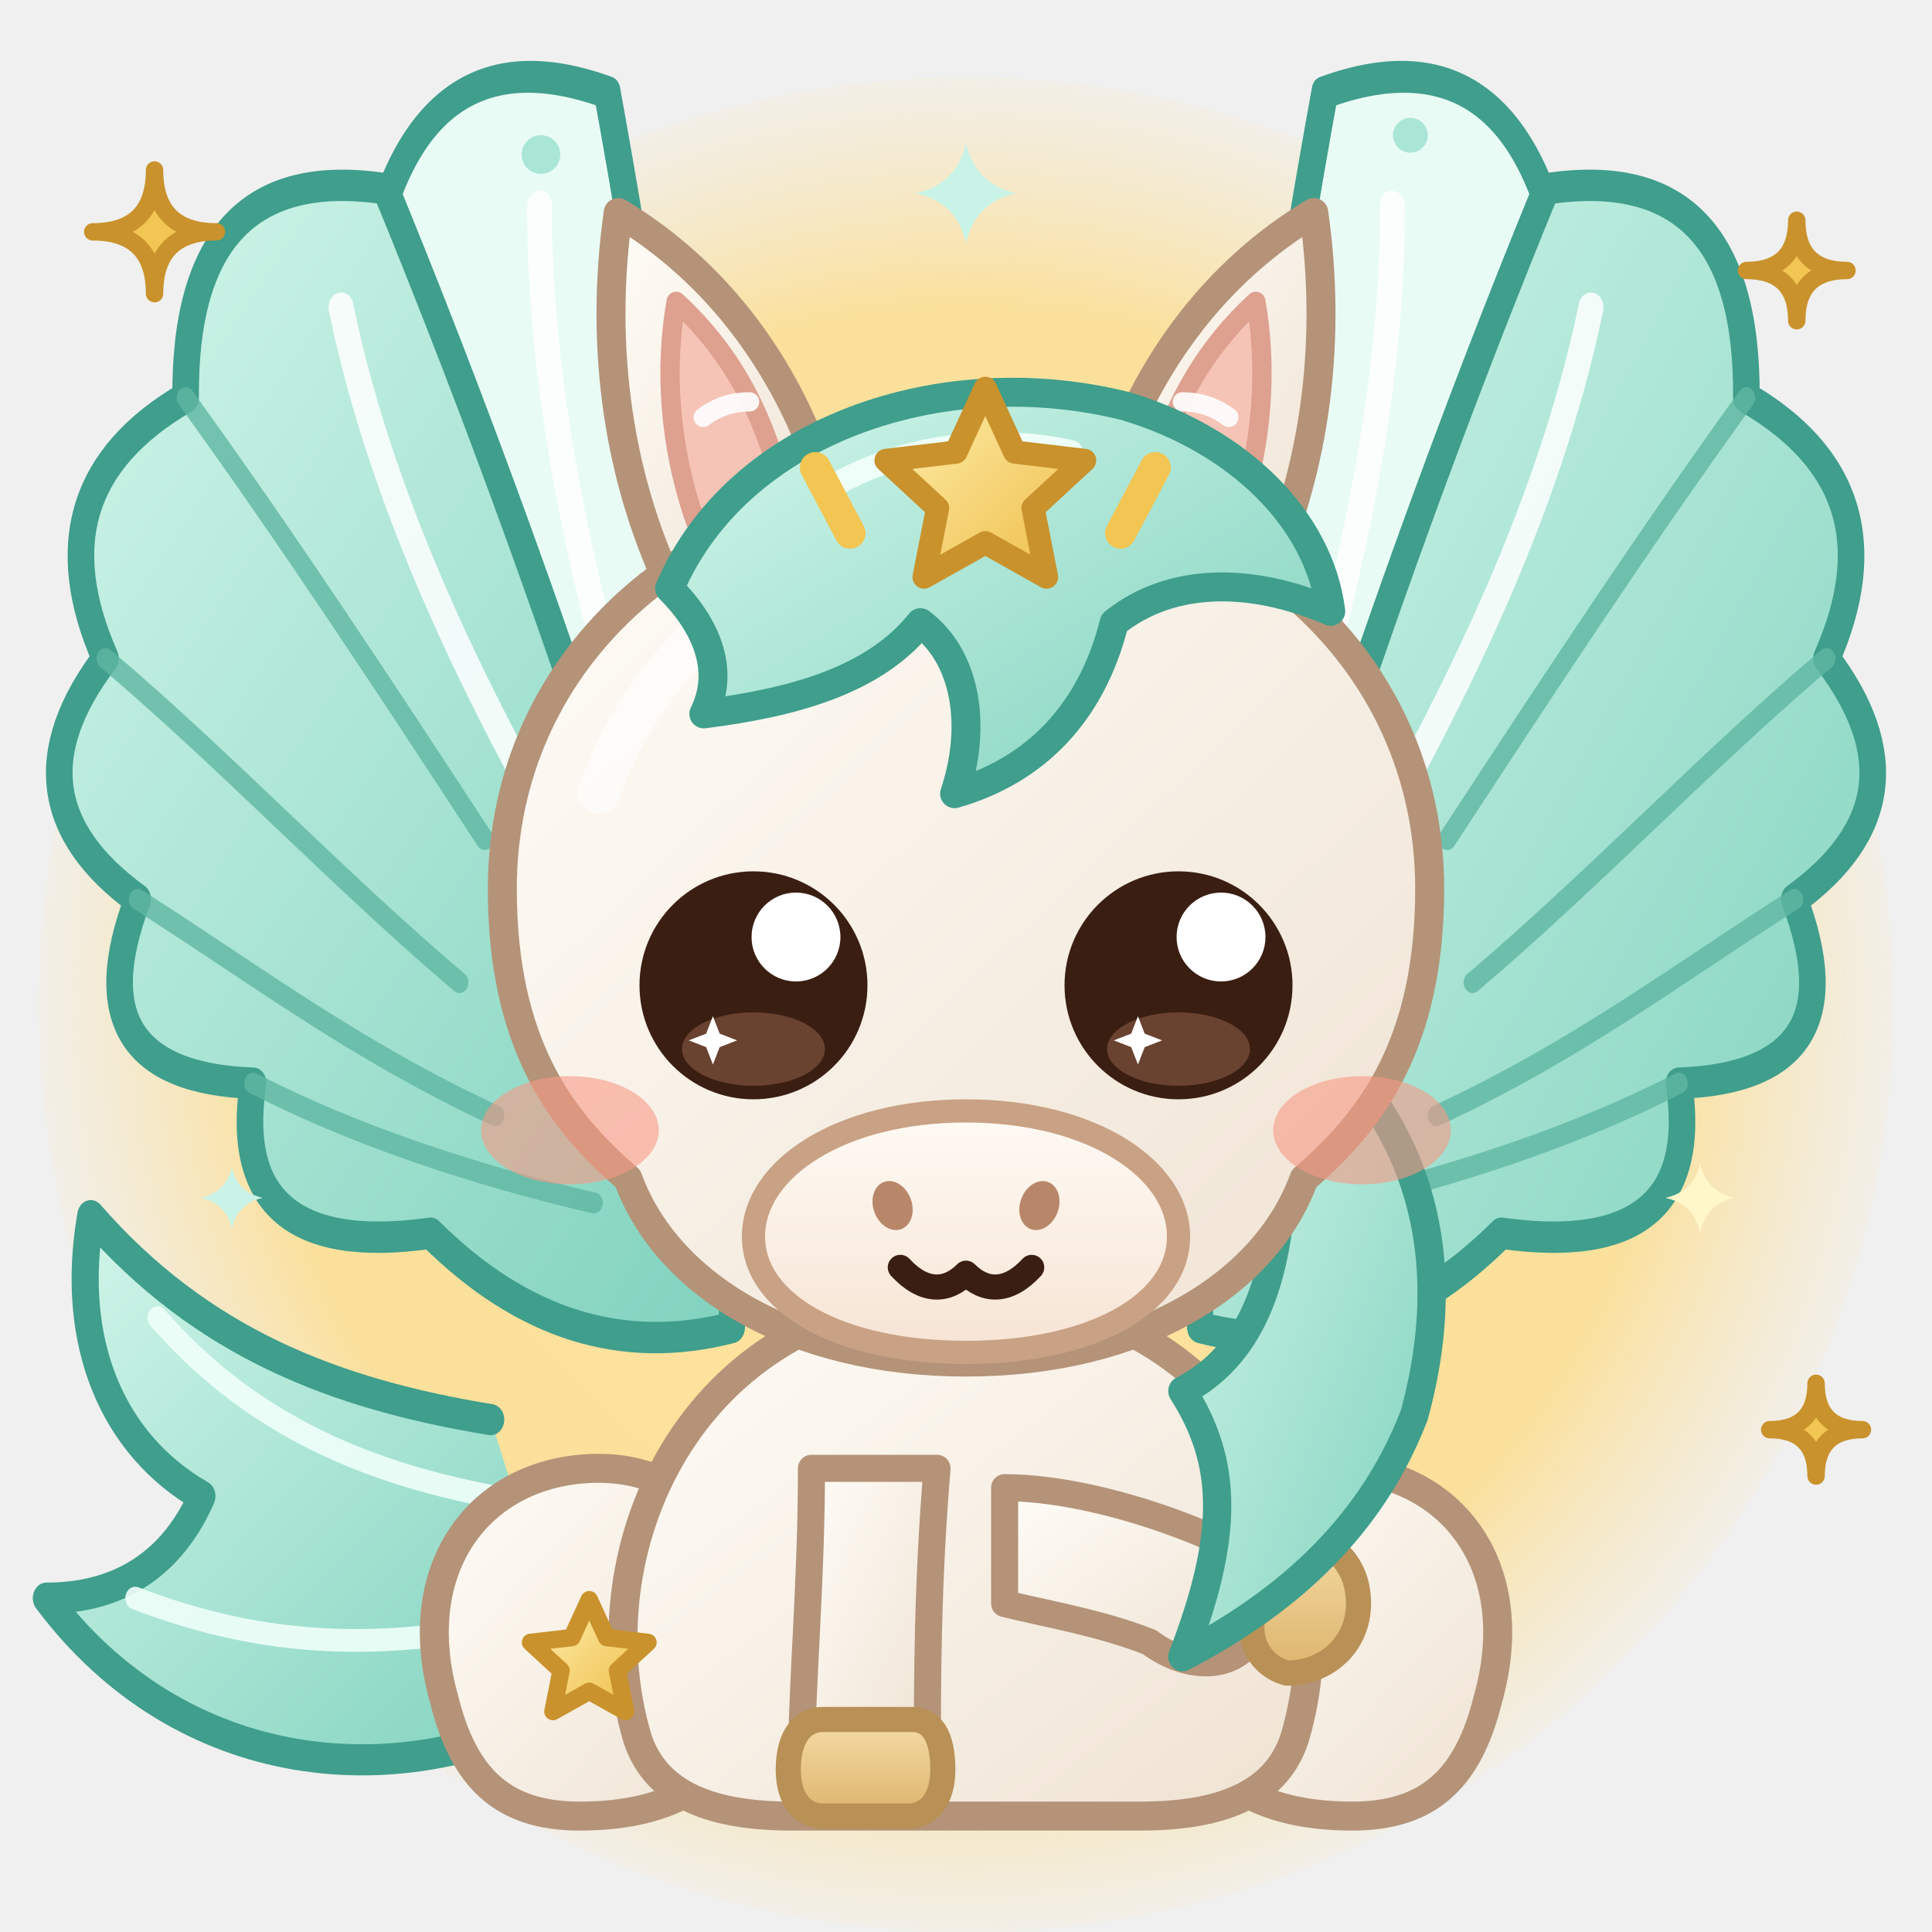
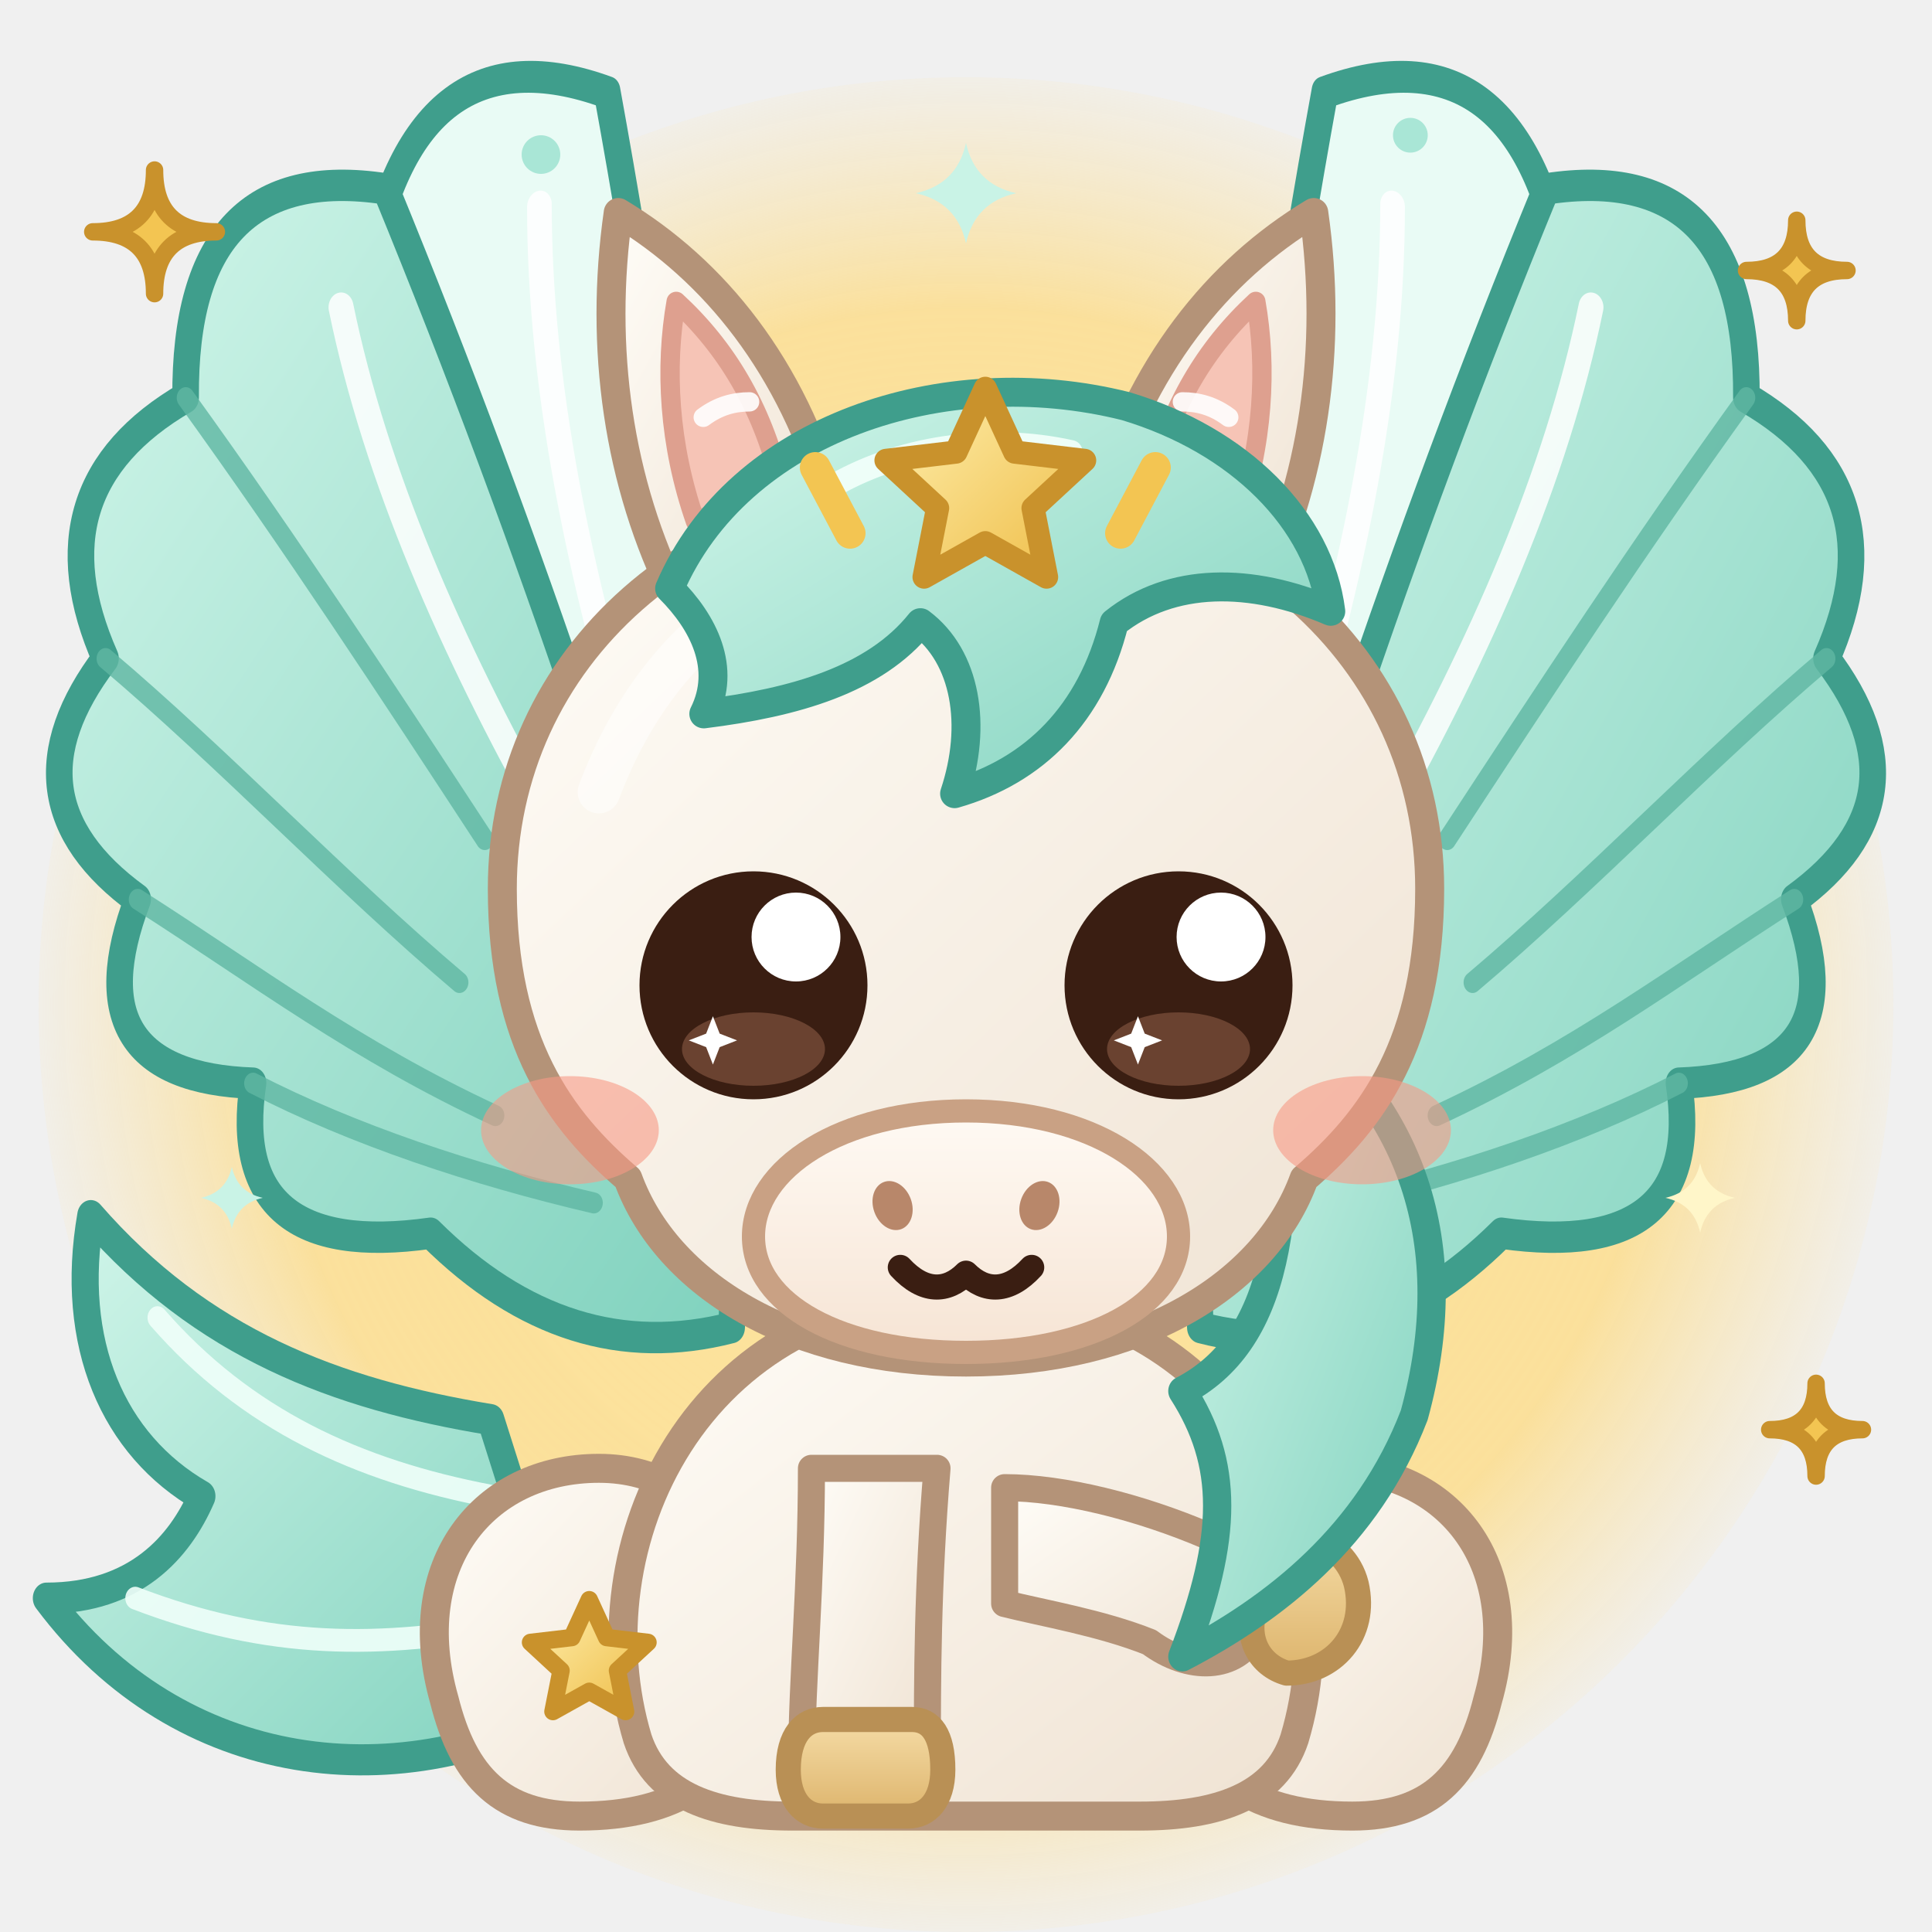
<svg xmlns="http://www.w3.org/2000/svg" viewBox="0 0 100 100" width="480" height="480">
  <defs>
    <linearGradient id="nimbus-f5-body" x1="0" y1="0" x2="1" y2="1">
      <stop offset="0" stop-color="#fffdf8" />
      <stop offset="1" stop-color="#efe2d2" />
    </linearGradient>
    <linearGradient id="nimbus-f5-mint" x1="0" y1="0" x2="1" y2="1">
      <stop offset="0" stop-color="#d2f6ea" />
      <stop offset="1" stop-color="#80d2be" />
    </linearGradient>
    <linearGradient id="nimbus-f5-muzzle" x1="0" y1="0" x2="0" y2="1">
      <stop offset="0" stop-color="#fffaf4" />
      <stop offset="1" stop-color="#f6e4d4" />
    </linearGradient>
    <linearGradient id="nimbus-f5-hoof" x1="0" y1="0" x2="0" y2="1">
      <stop offset="0" stop-color="#f5dca6" />
      <stop offset="1" stop-color="#ddb46c" />
    </linearGradient>
    <radialGradient id="nimbus-f5-glow">
      <stop offset="0" stop-color="#e8fff7" stop-opacity=".85" />
      <stop offset="1" stop-color="#e8fff7" stop-opacity="0" />
    </radialGradient>
    <linearGradient id="nimbus-f5-gold" x1="0" y1="0" x2="1" y2="1">
      <stop offset="0" stop-color="#fff0b0" />
      <stop offset="1" stop-color="#eebc45" />
    </linearGradient>
    <radialGradient id="nimbus-f5-halo" cx="50" cy="52" r="50" gradientUnits="userSpaceOnUse">
      <stop offset="0" stop-color="#ffe9a6" stop-opacity="1" />
      <stop offset=".72" stop-color="#ffd977" stop-opacity=".7" />
      <stop offset="1" stop-color="#ffe29a" stop-opacity="0" />
    </radialGradient>
  </defs>
  <circle cx="50" cy="52" r="48" fill="url(#nimbus-f5-halo)" />
  <g>
    <g transform="translate(38 65) rotate(13) scale(1.05 1.3) translate(-38 -65)">
      <path d="M38 63C33 50 27 36 19 21Q9 20 9.5 30Q2 34 6 41Q1 47 8 51Q5 58.5 14 58.5Q13 66 23 64.5Q30 70 38 68Z" fill="#e9fbf5" stroke="#3f9e8c" stroke-width="1.28" stroke-linejoin="round" stroke-linecap="round" />
      <path d="M9.5 30C15 36 20 42 25 48M6 41C12 45 18 50 24 54M8 51C14 54 19 57 26 59.5M14 58.5C19 60.5 25 62 31 63" fill="none" stroke="#5fb7a3" stroke-width="0.856" stroke-linecap="round" stroke-linejoin="round" opacity="0.8" />
      <path d="M17 26C19 33 23 40 28 47" fill="none" stroke="#fff" stroke-width="1.2" stroke-linecap="round" stroke-linejoin="round" opacity="0.85" />
    </g>
    <g transform="translate(38 65) rotate(2) scale(1.05 1.24) translate(-38 -65)">
      <path d="M38 63C33 50 27 36 19 21Q9 20 9.5 30Q2 34 6 41Q1 47 8 51Q5 58.5 14 58.5Q13 66 23 64.5Q30 70 38 68Z" fill="url(#nimbus-f5-mint)" stroke="#3f9e8c" stroke-width="1.31" stroke-linejoin="round" stroke-linecap="round" />
      <path d="M9.5 30C15 36 20 42 25 48M6 41C12 45 18 50 24 54M8 51C14 54 19 57 26 59.5M14 58.5C19 60.5 25 62 31 63" fill="none" stroke="#5fb7a3" stroke-width="0.876" stroke-linecap="round" stroke-linejoin="round" opacity="0.8" />
      <path d="M17 26C19 33 23 40 28 47" fill="none" stroke="#fff" stroke-width="1.23" stroke-linecap="round" stroke-linejoin="round" opacity="0.85" />
    </g>
    <g transform="matrix(-1 0 0 1 100 0)">
      <g transform="translate(38 65) rotate(13) scale(1.05 1.3) translate(-38 -65)">
        <path d="M38 63C33 50 27 36 19 21Q9 20 9.5 30Q2 34 6 41Q1 47 8 51Q5 58.5 14 58.5Q13 66 23 64.5Q30 70 38 68Z" fill="#e9fbf5" stroke="#3f9e8c" stroke-width="1.28" stroke-linejoin="round" stroke-linecap="round" />
        <path d="M9.5 30C15 36 20 42 25 48M6 41C12 45 18 50 24 54M8 51C14 54 19 57 26 59.5M14 58.5C19 60.5 25 62 31 63" fill="none" stroke="#5fb7a3" stroke-width="0.856" stroke-linecap="round" stroke-linejoin="round" opacity="0.8" />
        <path d="M17 26C19 33 23 40 28 47" fill="none" stroke="#fff" stroke-width="1.2" stroke-linecap="round" stroke-linejoin="round" opacity="0.85" />
      </g>
    </g>
    <g transform="translate(62 65) rotate(-2) scale(1.05 1.24) translate(-62 -65)">
      <path d="M62 63C67 50 73 36 81 21Q91 20 90.5 30Q98 34 94 41Q99 47 92 51Q95 58.5 86 58.5Q87 66 77 64.5Q70 70 62 68Z" fill="url(#nimbus-f5-mint)" stroke="#3f9e8c" stroke-width="1.31" stroke-linejoin="round" stroke-linecap="round" />
      <path d="M90.5 30C85 36 80 42 75 48M94 41C88 45 82 50 76 54M92 51C86 54 81 57 74 59.5M86 58.5C81 60.5 75 62 69 63" fill="none" stroke="#5fb7a3" stroke-width="0.876" stroke-linecap="round" stroke-linejoin="round" opacity="0.8" />
      <path d="M83 26C81 33 77 40 72 47" fill="none" stroke="#fff" stroke-width="1.23" stroke-linecap="round" stroke-linejoin="round" opacity="0.85" />
    </g>
    <g transform="translate(30 88) scale(1.15 1.32) translate(-30 -88)">
-       <path d="M30 88C22 92 12 91 6 84 10 84 12 82 13 80 9 78 7 74 8 69 13 74 19 76 26 77 30 80Z" fill="url(#nimbus-f5-mint)" stroke="#3f9e8c" stroke-width="1.22" stroke-linejoin="round" stroke-linecap="round" />
+       <path d="M30 88C22 92 12 91 6 84 10 84 12 82 13 80 9 78 7 74 8 69 13 74 19 76 26 77Z" fill="url(#nimbus-f5-mint)" stroke="#3f9e8c" stroke-width="1.22" stroke-linejoin="round" stroke-linecap="round" />
      <path d="M11 73C15 77 20 79 26 80M10 84C16 86 21 86 27 85" fill="none" stroke="#f0fffa" stroke-width="0.893" stroke-linecap="round" stroke-linejoin="round" opacity="0.9" />
    </g>
    <path d="M23 88C21 81 25 76 31 76 37 76 40 82 39 88 38 92 35 94 30 94 26 94 24 92 23 88Z" fill="url(#nimbus-f5-body)" stroke="#b49378" stroke-width="1.5" stroke-linejoin="round" stroke-linecap="round" />
    <path d="M77 88C79 81 75 76 69 76 63 76 60 82 61 88 62 92 65 94 70 94 74 94 76 92 77 88Z" fill="url(#nimbus-f5-body)" stroke="#b49378" stroke-width="1.5" stroke-linejoin="round" stroke-linecap="round" />
    <path d="M33 90C30 80 36 67 50 67 64 67 70 80 67 90 66 93 63 94 59 94H41C37 94 34 93 33 90Z" fill="url(#nimbus-f5-body)" stroke="#b49378" stroke-width="1.5" stroke-linejoin="round" stroke-linecap="round" />
    <path d="M42 76C42 82 41.5 87 41.5 91H48C48 87 48 82 48.5 76Z" fill="url(#nimbus-f5-body)" stroke="#b49378" stroke-width="1.4" stroke-linejoin="round" stroke-linecap="round" />
    <path d="M40.8 91.6C40.8 89.8 41.6 89 42.6 89H47.2C48.2 89 48.8 89.8 48.8 91.6 48.8 93.2 48 94 47 94H42.6C41.6 94 40.8 93.2 40.8 91.6Z" fill="url(#nimbus-f5-hoof)" stroke="#b99055" stroke-width="1.3" stroke-linejoin="round" stroke-linecap="round" />
    <path d="M52 77C55 77 59 78 62.5 79.5 65 80.5 66 82 65 84.5 64 86.5 61.5 86.5 59.5 85 57 84 54 83.5 52 83Z" fill="url(#nimbus-f5-body)" stroke="#b49378" stroke-width="1.4" stroke-linejoin="round" stroke-linecap="round" />
    <path d="M64.2 79.6C66.6 78.6 69.6 79.6 70.2 82 70.8 84.6 69 86.6 66.6 86.6 65.2 86.2 64.4 84.8 65 83.2 65.4 82 65 80.6 64.2 79.6Z" fill="url(#nimbus-f5-hoof)" stroke="#b99055" stroke-width="1.3" stroke-linejoin="round" stroke-linecap="round" />
    <path d="M30.50 82.80L31.40 84.76L33.54 85.01L31.96 86.47L32.38 88.59L30.50 87.54L28.62 88.59L29.04 86.47L27.46 85.01L29.60 84.76Z" fill="url(#nimbus-f5-gold)" stroke="#c9922c" stroke-width="0.9" stroke-linejoin="round" />
    <path d="M35 31C32 25 31 18 32 11 37 14 41 19 43 26Z" fill="url(#nimbus-f5-body)" stroke="#b49378" stroke-width="1.5" stroke-linejoin="round" stroke-linecap="round" />
    <path d="M65 31C68 25 69 18 68 11 63 14 59 19 57 26Z" fill="url(#nimbus-f5-body)" stroke="#b49378" stroke-width="1.5" stroke-linejoin="round" stroke-linecap="round" />
    <path d="M36 27C34.6 23 34.4 19 35 15.6 37.6 18 39.4 21 40.4 25Z" fill="#f6c4b6" stroke="#dea08f" stroke-width="1" stroke-linejoin="round" stroke-linecap="round" />
    <path d="M64 27C65.4 23 65.6 19 65 15.6 62.4 18 60.6 21 59.6 25Z" fill="#f6c4b6" stroke="#dea08f" stroke-width="1" stroke-linejoin="round" stroke-linecap="round" />
    <path d="M36.4 21.6c.8-.6 1.6-.8 2.4-.8M63.6 21.6c-.8-.6-1.6-.8-2.4-.8" fill="none" stroke="#fff" stroke-width="1" stroke-linecap="round" stroke-linejoin="round" opacity="0.9" />
    <g transform="translate(66 52) scale(1.2 1.25) translate(-66 -52)">
      <path d="M66 52C72 56 74 62 72 69 70 74 66 77 62 79 64 74 64 71 62 68 66 66 67 61 66 52Z" fill="url(#nimbus-f5-mint)" stroke="#3f9e8c" stroke-width="1.22" stroke-linejoin="round" stroke-linecap="round" />
    </g>
    <path d="M50 25C64 25 74 34 74 46 74 54 71 58 67.5 61 65.5 66.5 59 70.5 50 70.5 41 70.5 34.5 66.5 32.5 61 29 58 26 54 26 46 26 34 36 25 50 25Z" fill="url(#nimbus-f5-body)" stroke="#b49378" stroke-width="1.5" stroke-linejoin="round" stroke-linecap="round" />
    <path d="M31 41c3-8 9-12 16-13" fill="none" stroke="#fff" stroke-width="2.2" stroke-linecap="round" stroke-linejoin="round" opacity="0.5" />
    <path d="M50 57.5C56.5 57.5 61 60.5 61 64 61 67.5 56.5 70 50 70 43.5 70 39 67.5 39 64 39 60.5 43.5 57.5 50 57.5Z" fill="url(#nimbus-f5-muzzle)" stroke="#c9a184" stroke-width="1.2" stroke-linejoin="round" stroke-linecap="round" />
    <ellipse cx="46.2" cy="62.4" rx="1" ry="1.3" fill="#b8876a" transform="rotate(-20 46.2 62.4)" />
    <ellipse cx="53.8" cy="62.4" rx="1" ry="1.3" fill="#b8876a" transform="rotate(20 53.8 62.4)" />
    <path d="M46.6 65.6c1.2 1.3 2.4 1.3 3.4.3 1 1 2.2 1 3.4-.3" fill="none" stroke="#3a1e12" stroke-width="1.3" stroke-linecap="round" stroke-linejoin="round" opacity="1" />
    <g transform="translate(50 34) scale(1.18 1.18) translate(-50 -34)">
      <path d="M37 31C40 24 49 21 57 23 62 24.5 65.5 28 66 32 62.5 30.5 59 30.5 56.5 32.5 55.5 36.5 53 39 49.5 40 50.5 37 50 34 48 32.5 46 35 42.5 36 38.5 36.5 39.5 34.5 38.5 32.5 37 31Z" fill="url(#nimbus-f5-mint)" stroke="#3f9e8c" stroke-width="1.27" stroke-linejoin="round" stroke-linecap="round" />
      <path d="M44 26.6c3-1.8 7-2.4 10.6-1.6" fill="none" stroke="#f0fffa" stroke-width="1.02" stroke-linecap="round" stroke-linejoin="round" opacity="0.95" />
    </g>
    <path d="M51.00 20.10L52.52 23.40L56.14 23.83L53.47 26.30L54.17 29.87L51.00 28.09L47.83 29.87L48.53 26.30L45.86 23.83L49.48 23.40Z" fill="url(#nimbus-f5-gold)" stroke="#c9922c" stroke-width="1.2" stroke-linejoin="round" />
    <path d="M44 27.6l-1.8-3.4M58 27.6l1.8-3.4" stroke="#f3c552" stroke-width="1.6" stroke-linecap="round" />
    <circle cx="39" cy="51" r="5.9" fill="#3a1e12" />
    <ellipse cx="39" cy="54.3" rx="3.7" ry="1.9" fill="#8a5a44" opacity=".6" />
    <circle cx="41.2" cy="48.5" r="2.3" fill="#fff" />
    <path d="M36.9 52.6l.35 .9.9 .35-.9 .35-.35 .9-.35-.9-.9-.35.9-.35z" fill="#fff" />
    <circle cx="61" cy="51" r="5.9" fill="#3a1e12" />
    <ellipse cx="61" cy="54.3" rx="3.7" ry="1.9" fill="#8a5a44" opacity=".6" />
    <circle cx="63.2" cy="48.5" r="2.3" fill="#fff" />
    <path d="M58.9 52.6l.35 .9.9 .35-.9 .35-.35 .9-.35-.9-.9-.35.9-.35z" fill="#fff" />
    <ellipse cx="29.5" cy="58.5" rx="4.6" ry="2.8" fill="#f79a86" opacity=".6" />
    <ellipse cx="70.5" cy="58.5" rx="4.6" ry="2.8" fill="#f79a86" opacity=".6" />
  </g>
  <path d="M50 7.4Q50.468 9.532 52.6 10Q50.468 10.468 50 12.6Q49.532 10.468 47.4 10Q49.532 9.532 50 7.4Z" fill="#c9f3e6" opacity="1" />
  <path d="M88 60.2Q88.324 61.676 89.8 62Q88.324 62.324 88 63.8Q87.676 62.324 86.2 62Q87.676 61.676 88 60.2Z" fill="#fff6c9" opacity="1" />
  <path d="M12 60.4Q12.288 61.712 13.6 62Q12.288 62.288 12 63.6Q11.712 62.288 10.4 62Q11.712 61.712 12 60.4Z" fill="#c9f3e6" opacity="1" />
  <circle cx="28" cy="8" r="1" fill="#a9e6d6" />
  <circle cx="73" cy="7" r=".9" fill="#a9e6d6" />
  <path d="M8 8.8Q8 12 11.2 12Q8 12 8 15.2Q8 12 4.8 12Q8 12 8 8.8Z" fill="#f3c552" stroke="#c9922c" stroke-width=".9" stroke-linejoin="round" />
  <path d="M93 11.4Q93 14 95.6 14Q93 14 93 16.6Q93 14 90.4 14Q93 14 93 11.4Z" fill="#f3c552" stroke="#c9922c" stroke-width=".9" stroke-linejoin="round" />
  <path d="M94 71.6Q94 74 96.4 74Q94 74 94 76.4Q94 74 91.6 74Q94 74 94 71.6Z" fill="#f3c552" stroke="#c9922c" stroke-width=".9" stroke-linejoin="round" />
</svg>
